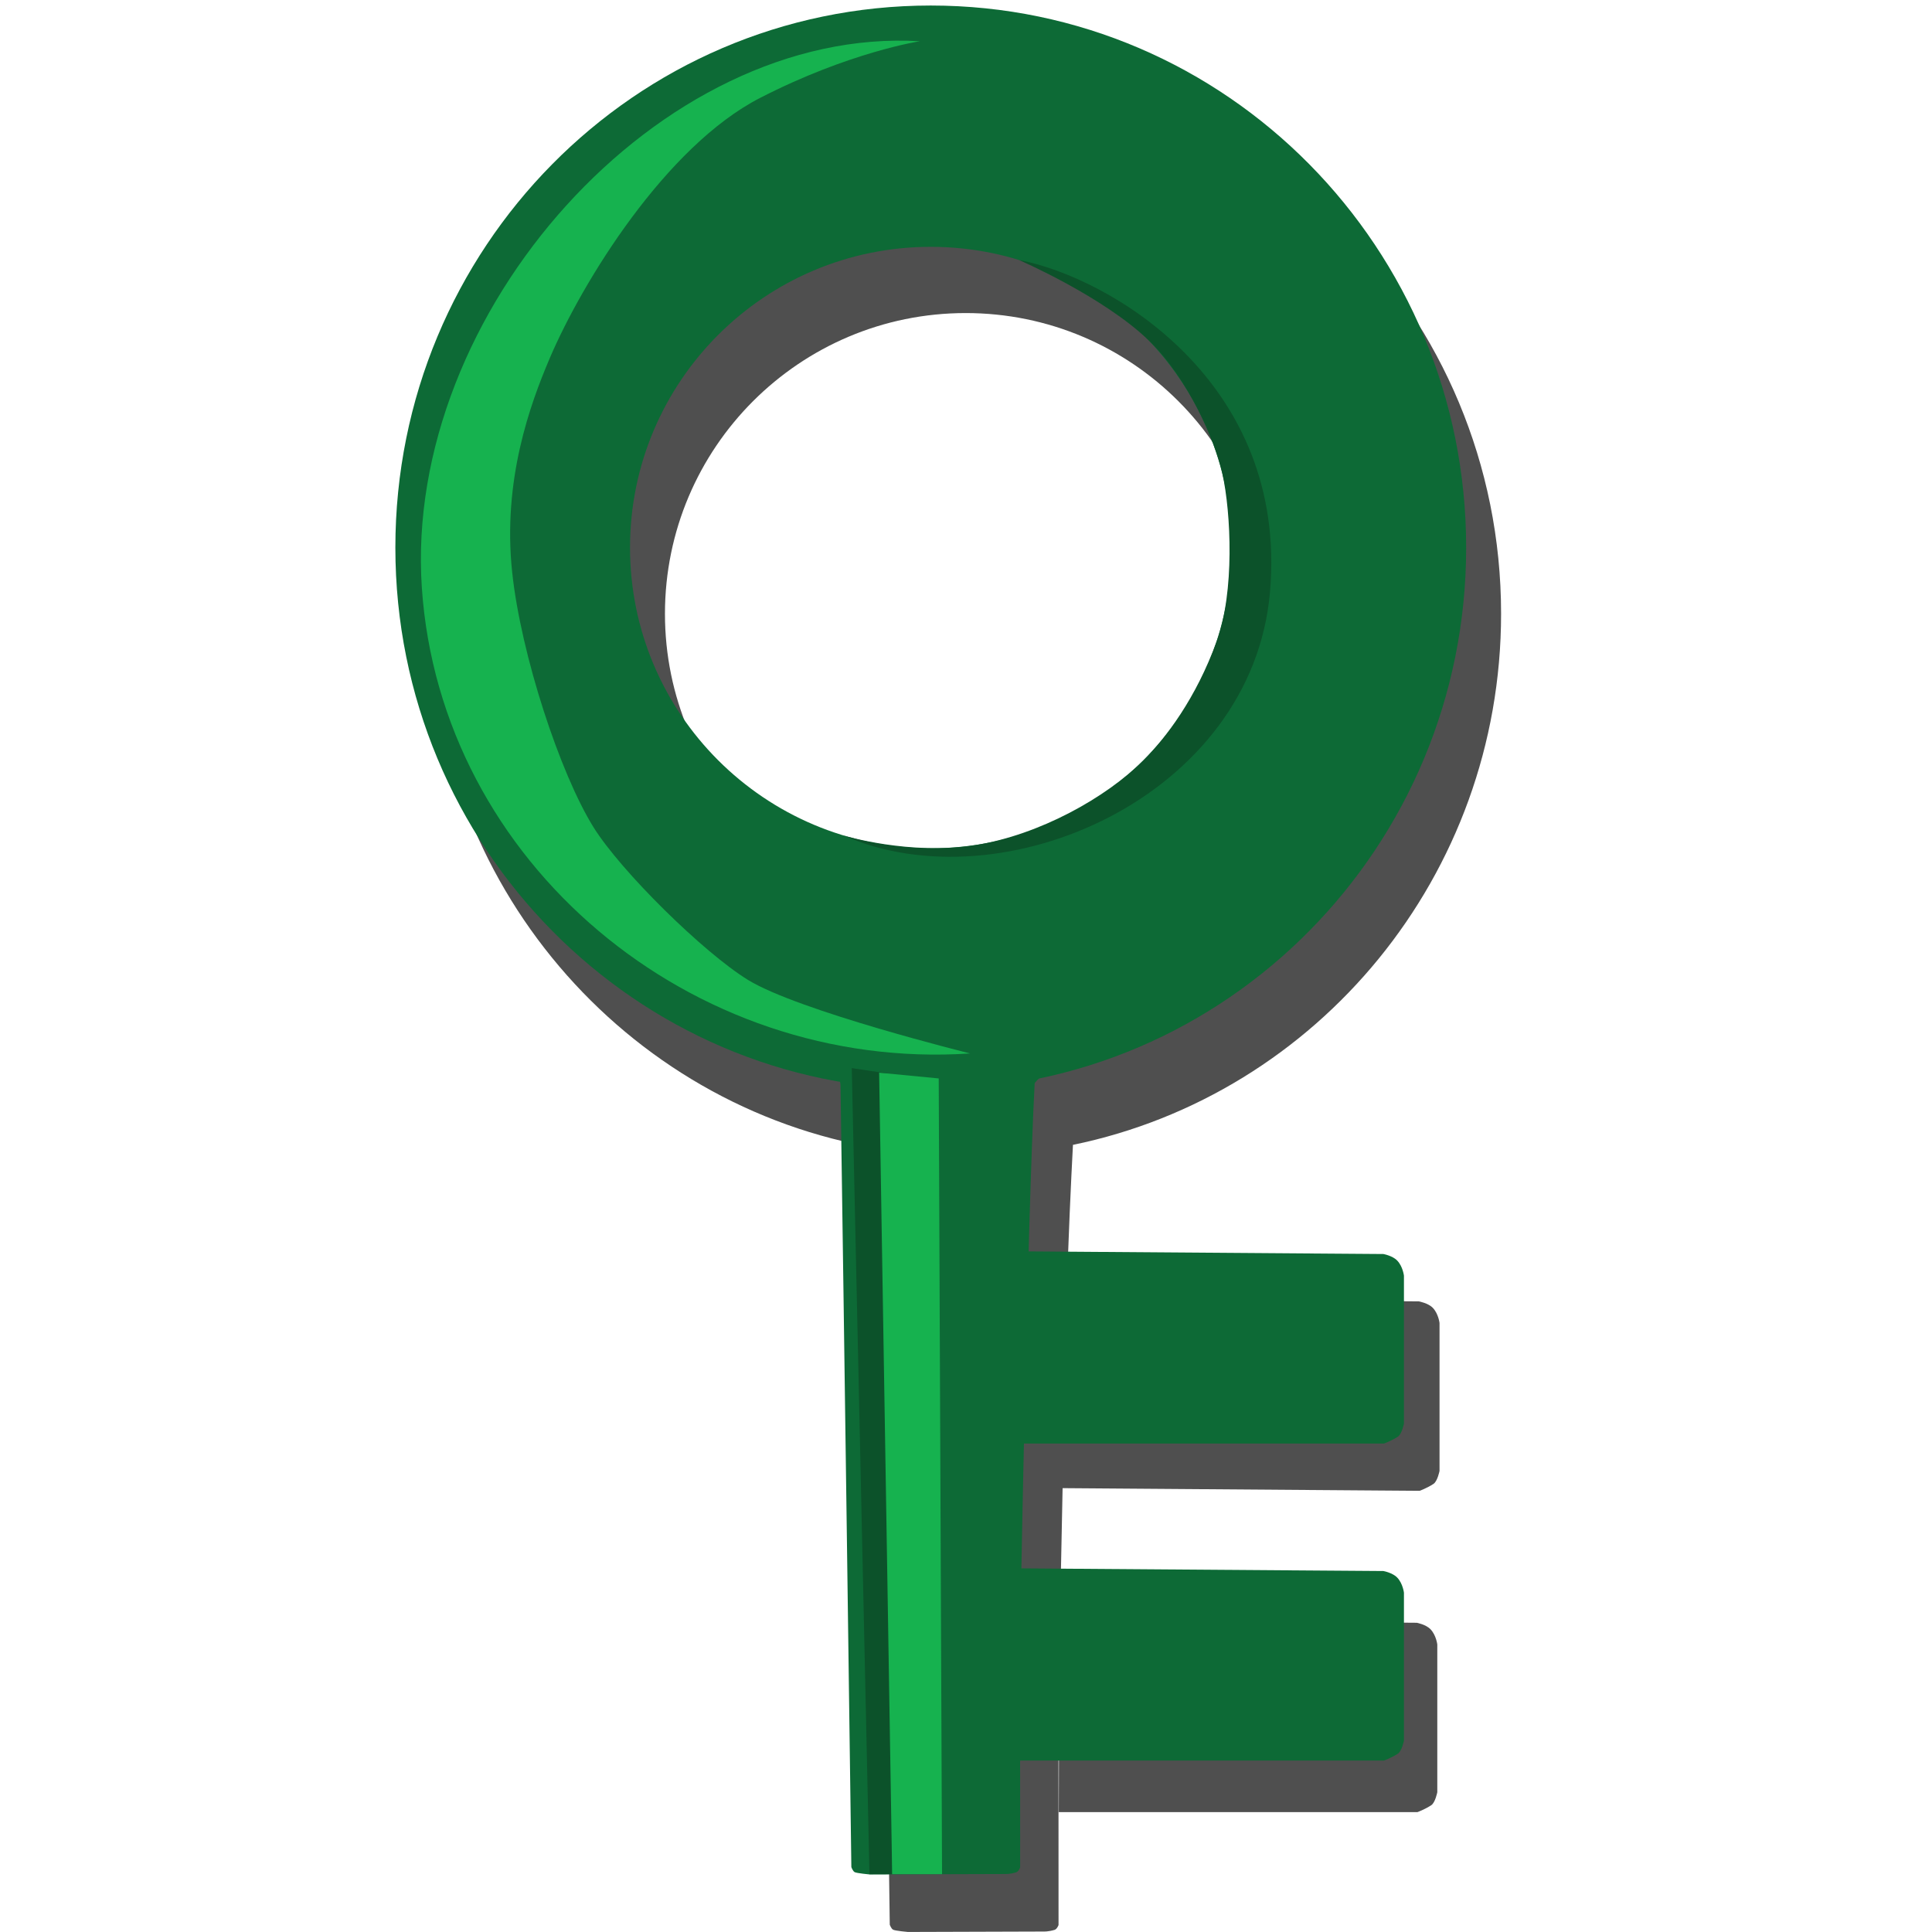
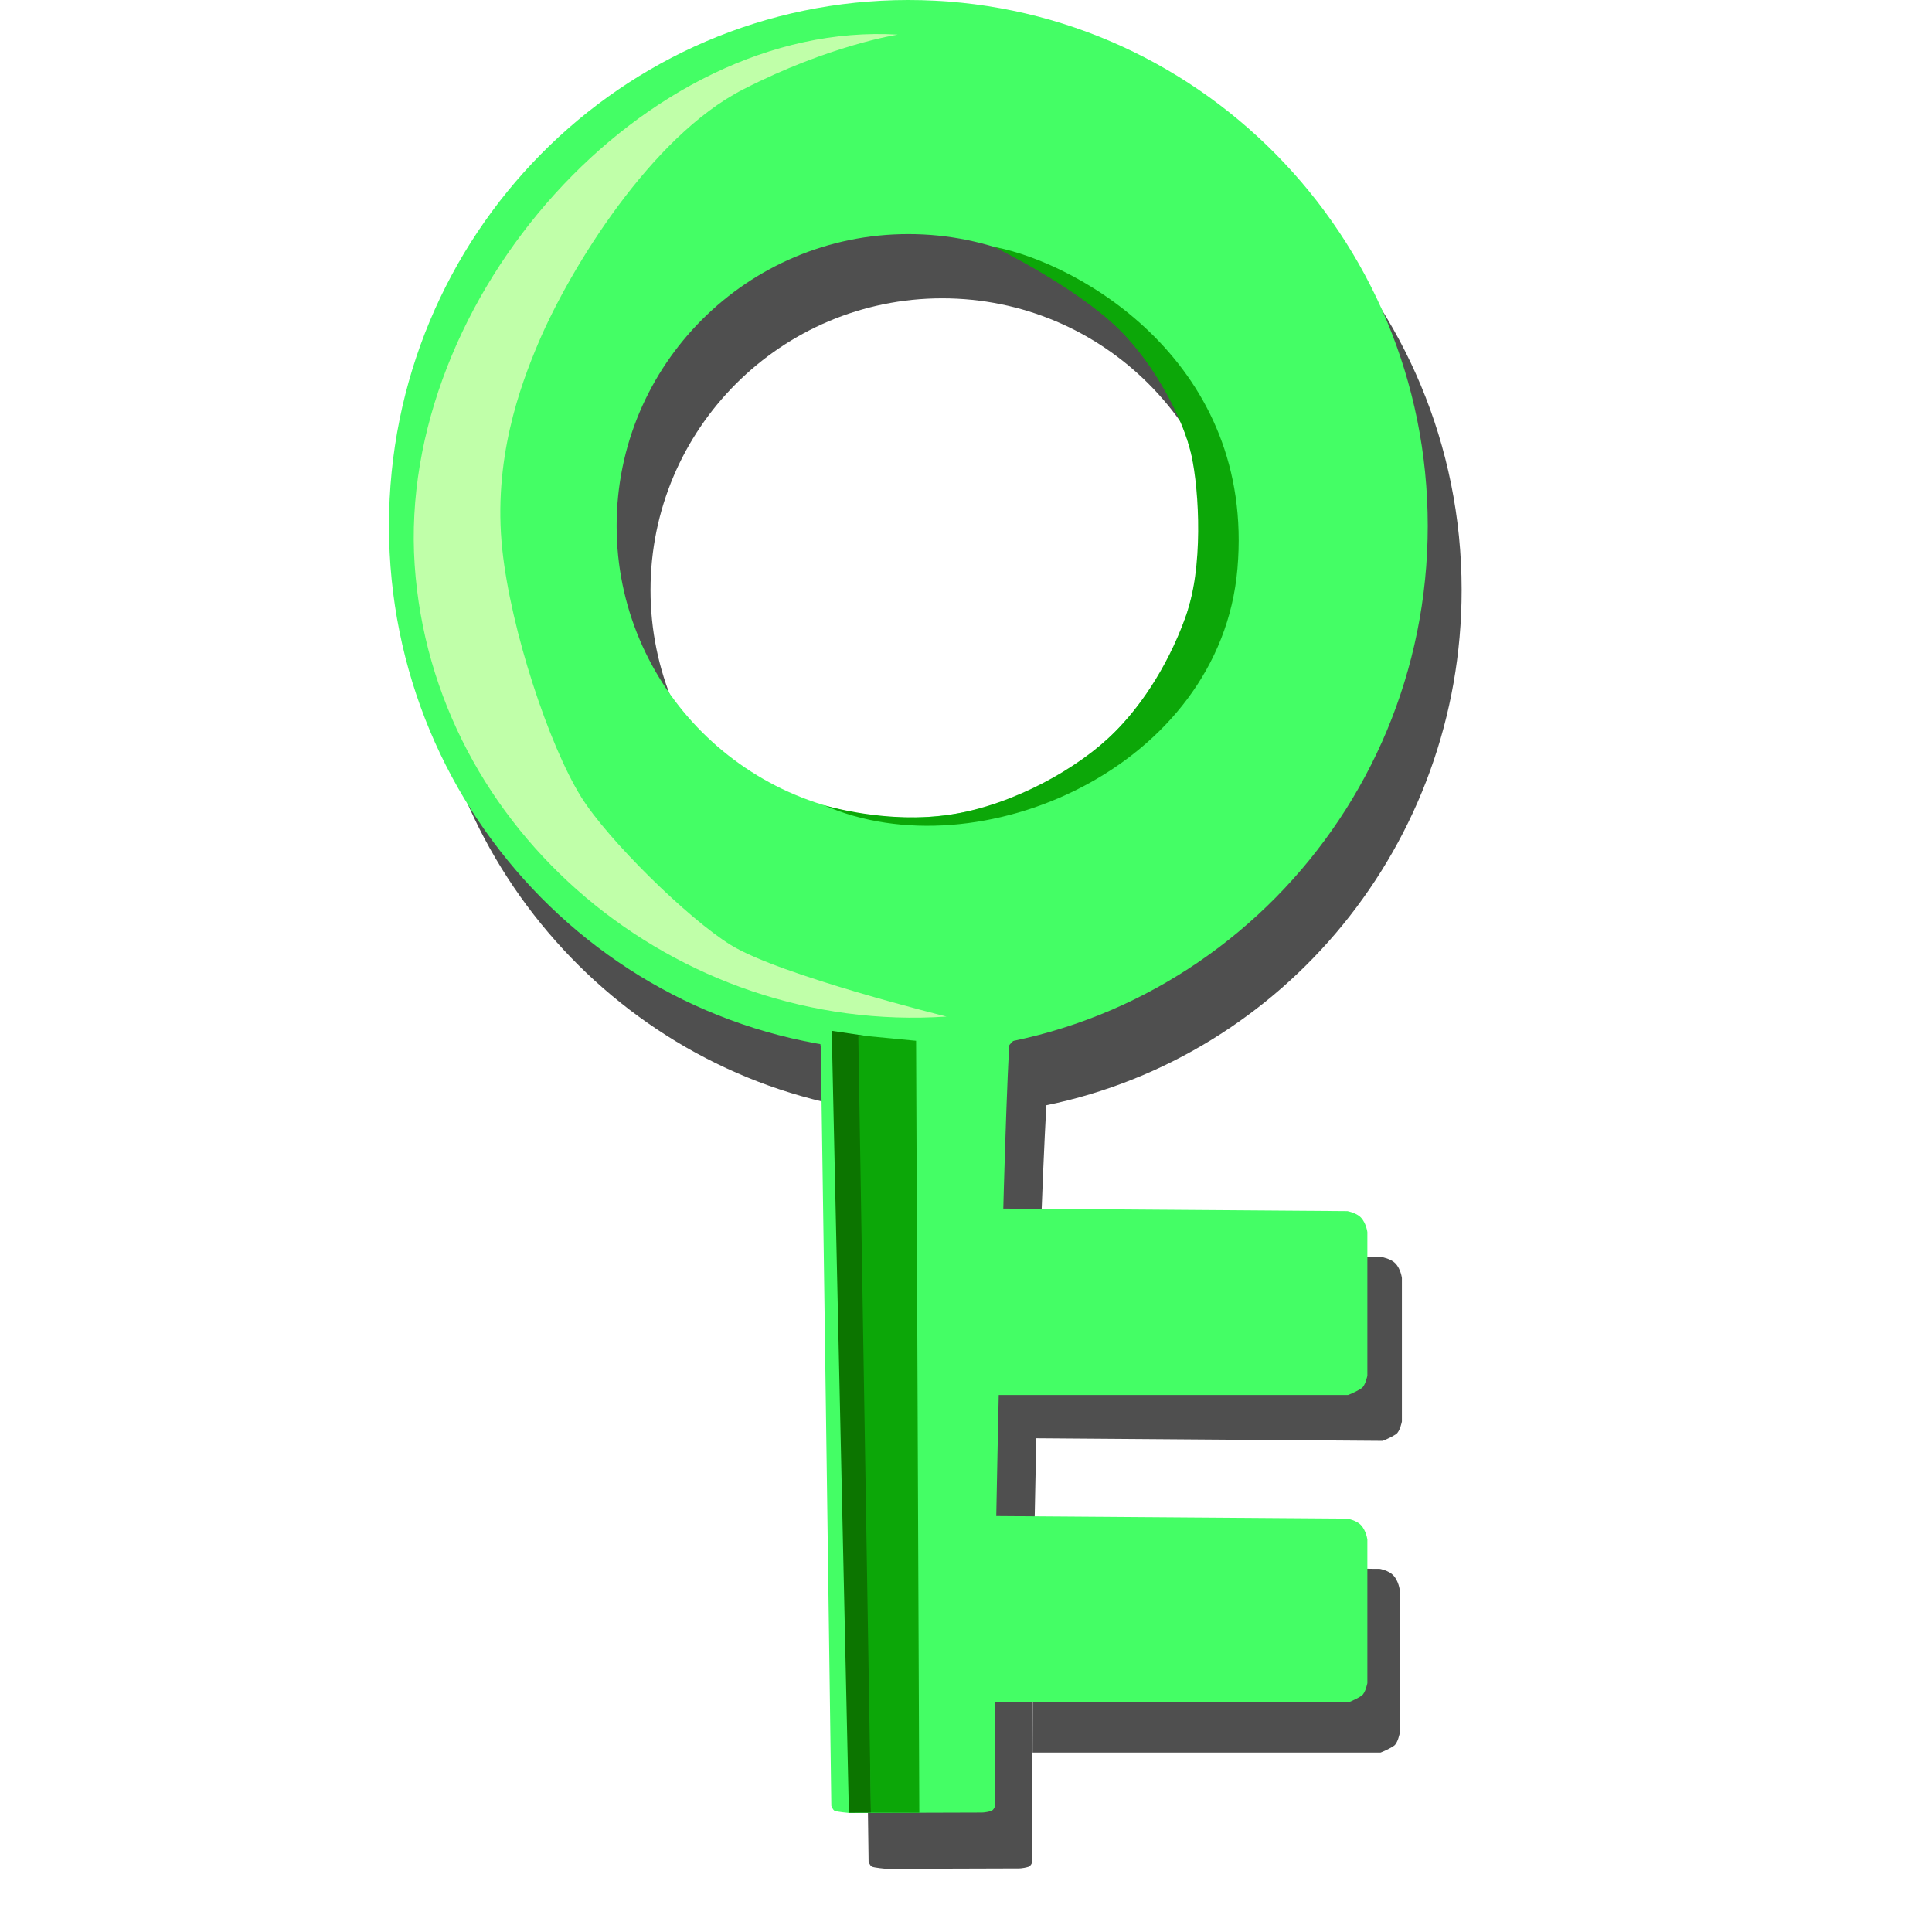
- <svg xmlns="http://www.w3.org/2000/svg" version="1.1" id="Layer_1" x="0px" y="0px" width="50px" height="50px" viewBox="0 0 50 50" enable-background="new 0 0 50 50" xml:space="preserve">
+ <svg xmlns="http://www.w3.org/2000/svg" version="1.1" id="Layer_3" x="0px" y="0px" width="24px" height="24px" viewBox="0 0 24 24" enable-background="new 0 0 24 24" xml:space="preserve">
  <g opacity="0.8">
-     <circle fill="none" cx="25.016" cy="15.885" r="7.783" />
+     <circle fill="none" cx="11.716" cy="7.33" r="3.624" />
    <g>
-       <circle fill="none" cx="24.992" cy="15.885" r="7.783" />
+       <circle fill="none" cx="11.705" cy="7.33" r="3.624" />
      <g>
-         <circle fill="none" cx="24.992" cy="15.885" r="7.783" />
-         <path fill="#232323" d="M36.722,33.68l-9.119-0.069c0.049-1.628,0.112-2.979,0.165-3.982c6.323-1.301,11.08-6.96,11.08-13.747     c0-7.746-6.204-14.028-13.856-14.028c-7.654,0-13.856,6.28-13.856,14.028c0,6.973,5.028,12.755,11.612,13.841     c0.079,5.109,0.279,20.087,0.279,20.087s0.037,0.107,0.088,0.131c0.06,0.03,0.38,0.058,0.38,0.058l3.518-0.011     c0,0,0.118,0.006,0.279-0.043c0.064-0.019,0.103-0.125,0.103-0.125l-0.002-5.841c0,0,0.006-0.406,0.019-1.082l-0.011,4.001h9.282     c0,0,0.198-0.073,0.359-0.18c0.103-0.069,0.155-0.335,0.155-0.335v-3.825c0,0-0.028-0.236-0.172-0.389     c-0.12-0.129-0.359-0.172-0.359-0.172l-9.235-0.069l0.069-3.415l9.241,0.069c0,0,0.198-0.073,0.359-0.18     c0.103-0.069,0.155-0.335,0.155-0.335v-3.829c0,0-0.028-0.236-0.172-0.389C36.963,33.723,36.722,33.68,36.722,33.68z      M24.992,23.668c-4.3,0-7.783-3.486-7.783-7.783s3.486-7.783,7.783-7.783c4.3,0,7.783,3.486,7.783,7.783     S29.29,23.668,24.992,23.668z" />
+         <circle fill="none" cx="11.705" cy="7.33" r="3.624" />
+         <path fill="#232323" d="M17.167,15.616l-4.246-0.032c0.023-0.758,0.052-1.387,0.077-1.854c2.944-0.606,5.159-3.241,5.159-6.401     c0-3.607-2.889-6.532-6.452-6.532c-3.564,0-6.452,2.924-6.452,6.532c0,3.247,2.341,5.939,5.407,6.445     c0.037,2.379,0.13,9.353,0.13,9.353s0.017,0.05,0.041,0.061c0.028,0.014,0.177,0.027,0.177,0.027l1.638-0.005     c0,0,0.055,0.003,0.13-0.02c0.03-0.009,0.048-0.058,0.048-0.058l-0.001-2.72c0,0,0.003-0.189,0.009-0.504l-0.005,1.863h4.322     c0,0,0.092-0.034,0.167-0.084c0.048-0.032,0.072-0.156,0.072-0.156V19.75c0,0-0.013-0.11-0.08-0.181     c-0.056-0.06-0.167-0.08-0.167-0.08l-4.3-0.032l0.032-1.59l4.303,0.032c0,0,0.092-0.034,0.167-0.084     c0.048-0.032,0.072-0.156,0.072-0.156v-1.783c0,0-0.013-0.11-0.08-0.181C17.279,15.636,17.167,15.616,17.167,15.616z      M11.705,10.954c-2.002,0-3.624-1.623-3.624-3.624s1.623-3.624,3.624-3.624c2.002,0,3.624,1.623,3.624,3.624     S13.706,10.954,11.705,10.954z" />
      </g>
    </g>
  </g>
-   <path fill="#0D6A36" d="M26.478,32.385l9.323,0.069c0,0,0.241,0.043,0.361,0.172c0.144,0.152,0.172,0.389,0.172,0.389v3.829  c0,0-0.052,0.266-0.155,0.335c-0.161,0.107-0.361,0.18-0.361,0.18h-9.34V32.385z" />
-   <path fill="#0D6A36" d="M26.358,40.589l9.443,0.069c0,0,0.241,0.043,0.361,0.172c0.144,0.152,0.172,0.389,0.172,0.389v3.829  c0,0-0.052,0.266-0.155,0.335c-0.161,0.107-0.361,0.18-0.361,0.18h-9.46C26.358,45.563,26.358,40.589,26.358,40.589z" />
-   <path fill="#0D6A36" d="M24.088,0.143c-7.654,0-13.856,6.28-13.856,14.028c0,7.746,6.204,14.028,13.856,14.028  s13.856-6.28,13.856-14.028S31.74,0.143,24.088,0.143z M24.088,21.954c-4.3,0-7.783-3.486-7.783-7.783s3.486-7.783,7.783-7.783  c4.3,0,7.783,3.486,7.783,7.783S28.388,21.954,24.088,21.954z" />
-   <path fill="#0D6A36" d="M26.912,27.886c0,0-0.133,0.127-0.135,0.152c-0.195,3.696-0.378,14.428-0.378,14.428l0.002,5.863  c0,0-0.037,0.105-0.103,0.127c-0.159,0.049-0.279,0.043-0.279,0.043l-3.518,0.011c0,0-0.32-0.03-0.38-0.058  c-0.052-0.026-0.088-0.133-0.088-0.133s-0.204-15.186-0.281-20.239c0-0.032-0.073-0.492-0.073-0.492" />
-   <polygon fill="#0C522A" points="22.044,27.643 22.501,48.505 23.089,48.503 22.982,27.783 " />
-   <polygon fill="#16B24F" points="22.752,27.761 23.089,48.503 24.38,48.503 24.294,27.91 " />
-   <path fill="#0C522A" d="M26.369,6.728c2.332,0.442,6.969,3.133,6.499,8.586c-0.455,5.302-6.915,8.124-11.034,6.31  c0,0,1.714,0.52,3.413,0.247c1.652-0.266,3.374-1.224,4.347-2.195c0.58-0.58,1.359-1.604,1.896-3.086  c0.464-1.282,0.369-3.307,0.146-4.33c-0.185-0.844-0.883-2.457-1.894-3.438C28.557,7.673,26.369,6.728,26.369,6.728z" />
-   <path fill="#16B24F" d="M25.106,27.263c-7.212,0.483-13.71-4.931-14.189-12.055S17.076,0.667,23.805,1.067  c0,0-1.821,0.279-4.13,1.465c-2.448,1.254-4.611,4.772-5.451,6.746c-0.5,1.177-1.224,3.144-0.969,5.532  c0.228,2.139,1.239,5.202,2.1,6.591c0.711,1.145,2.852,3.251,4.001,3.958C20.663,26.164,25.106,27.263,25.106,27.263z" />
+   <path fill="#44FE65" d="M12.397,15.013l4.341,0.032c0,0,0.112,0.02,0.168,0.08c0.067,0.071,0.08,0.181,0.08,0.181v1.783  c0,0-0.024,0.124-0.072,0.156c-0.075,0.05-0.168,0.084-0.168,0.084h-4.349V15.013z" />
+   <path fill="#44FE65" d="M12.341,18.833l4.397,0.032c0,0,0.112,0.02,0.168,0.08c0.067,0.071,0.08,0.181,0.08,0.181v1.783  c0,0-0.024,0.124-0.072,0.156c-0.075,0.05-0.168,0.084-0.168,0.084h-4.405C12.341,21.149,12.341,18.833,12.341,18.833z" />
+   <path fill="#44FE65" d="M11.284,0C7.72,0,4.832,2.924,4.832,6.532c0,3.607,2.889,6.532,6.452,6.532s6.452-2.924,6.452-6.532  S14.847,0,11.284,0z M11.284,10.156c-2.002,0-3.624-1.623-3.624-3.624s1.623-3.624,3.624-3.624c2.002,0,3.624,1.623,3.624,3.624  S13.286,10.156,11.284,10.156z" />
+   <path fill="#44FE65" d="M12.599,12.918c0,0-0.062,0.059-0.063,0.071c-0.091,1.721-0.176,6.718-0.176,6.718l0.001,2.73  c0,0-0.017,0.049-0.048,0.059c-0.074,0.023-0.13,0.02-0.13,0.02l-1.638,0.005c0,0-0.149-0.014-0.177-0.027  c-0.024-0.012-0.041-0.062-0.041-0.062s-0.095-7.071-0.131-9.424c0-0.015-0.034-0.229-0.034-0.229" />
+   <polygon fill="#0C7500" points="10.332,12.805 10.545,22.519 10.819,22.518 10.769,12.87 " />
+   <polygon fill="#0CA708" points="10.662,12.86 10.819,22.518 11.42,22.518 11.38,12.929 " />
+   <path fill="#0CA708" d="M12.346,3.066c1.086,0.206,3.245,1.459,3.026,3.998c-0.212,2.469-3.22,3.783-5.138,2.938  c0,0,0.798,0.242,1.589,0.115c0.769-0.124,1.571-0.57,2.024-1.022c0.27-0.27,0.633-0.747,0.883-1.437  c0.216-0.597,0.172-1.54,0.068-2.016c-0.086-0.393-0.436-1.103-0.907-1.56C13.34,3.547,12.346,3.066,12.346,3.066z" />
+   <path fill="#C0FFA9" d="M11.758,12.628C8.4,12.853,5.374,10.332,5.151,7.015s2.868-6.771,6.001-6.585c0,0-0.848,0.13-1.923,0.682  c-1.14,0.584-2.147,2.222-2.538,3.141C6.458,4.801,6.121,5.717,6.24,6.829c0.106,0.996,0.577,2.422,0.978,3.069  c0.331,0.533,1.328,1.514,1.863,1.843C9.689,12.116,11.758,12.628,11.758,12.628z" />
</svg>
